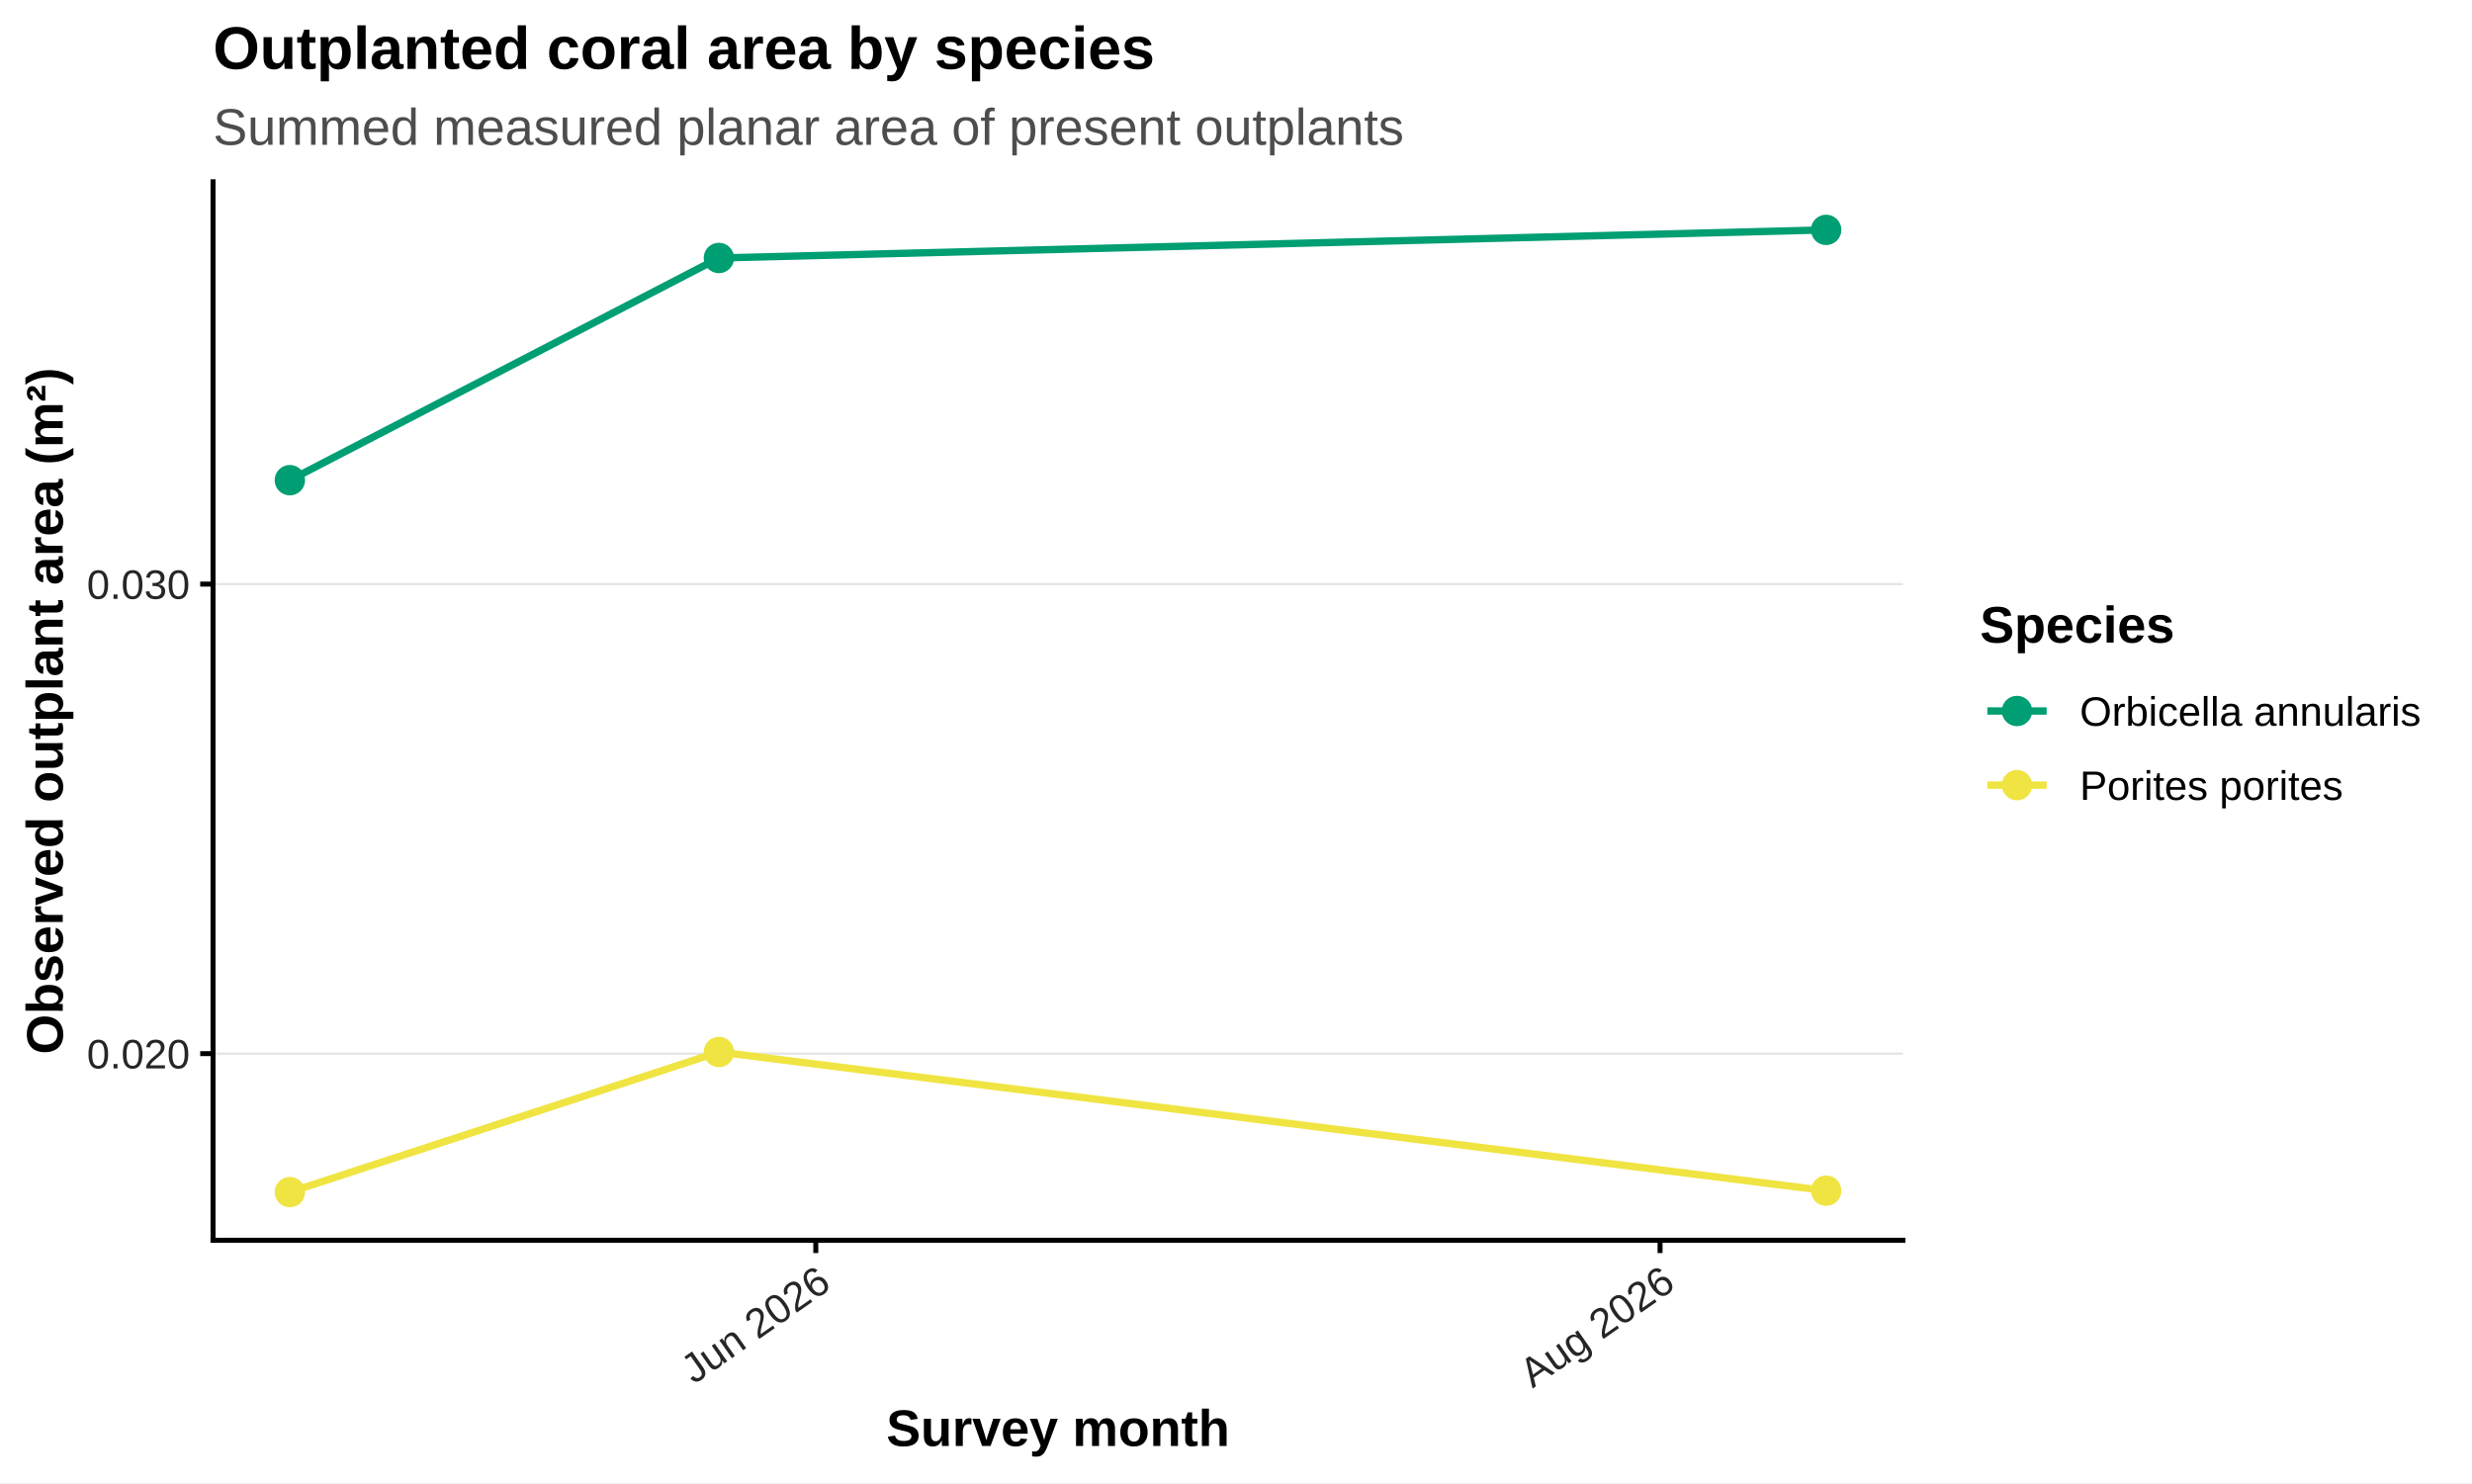
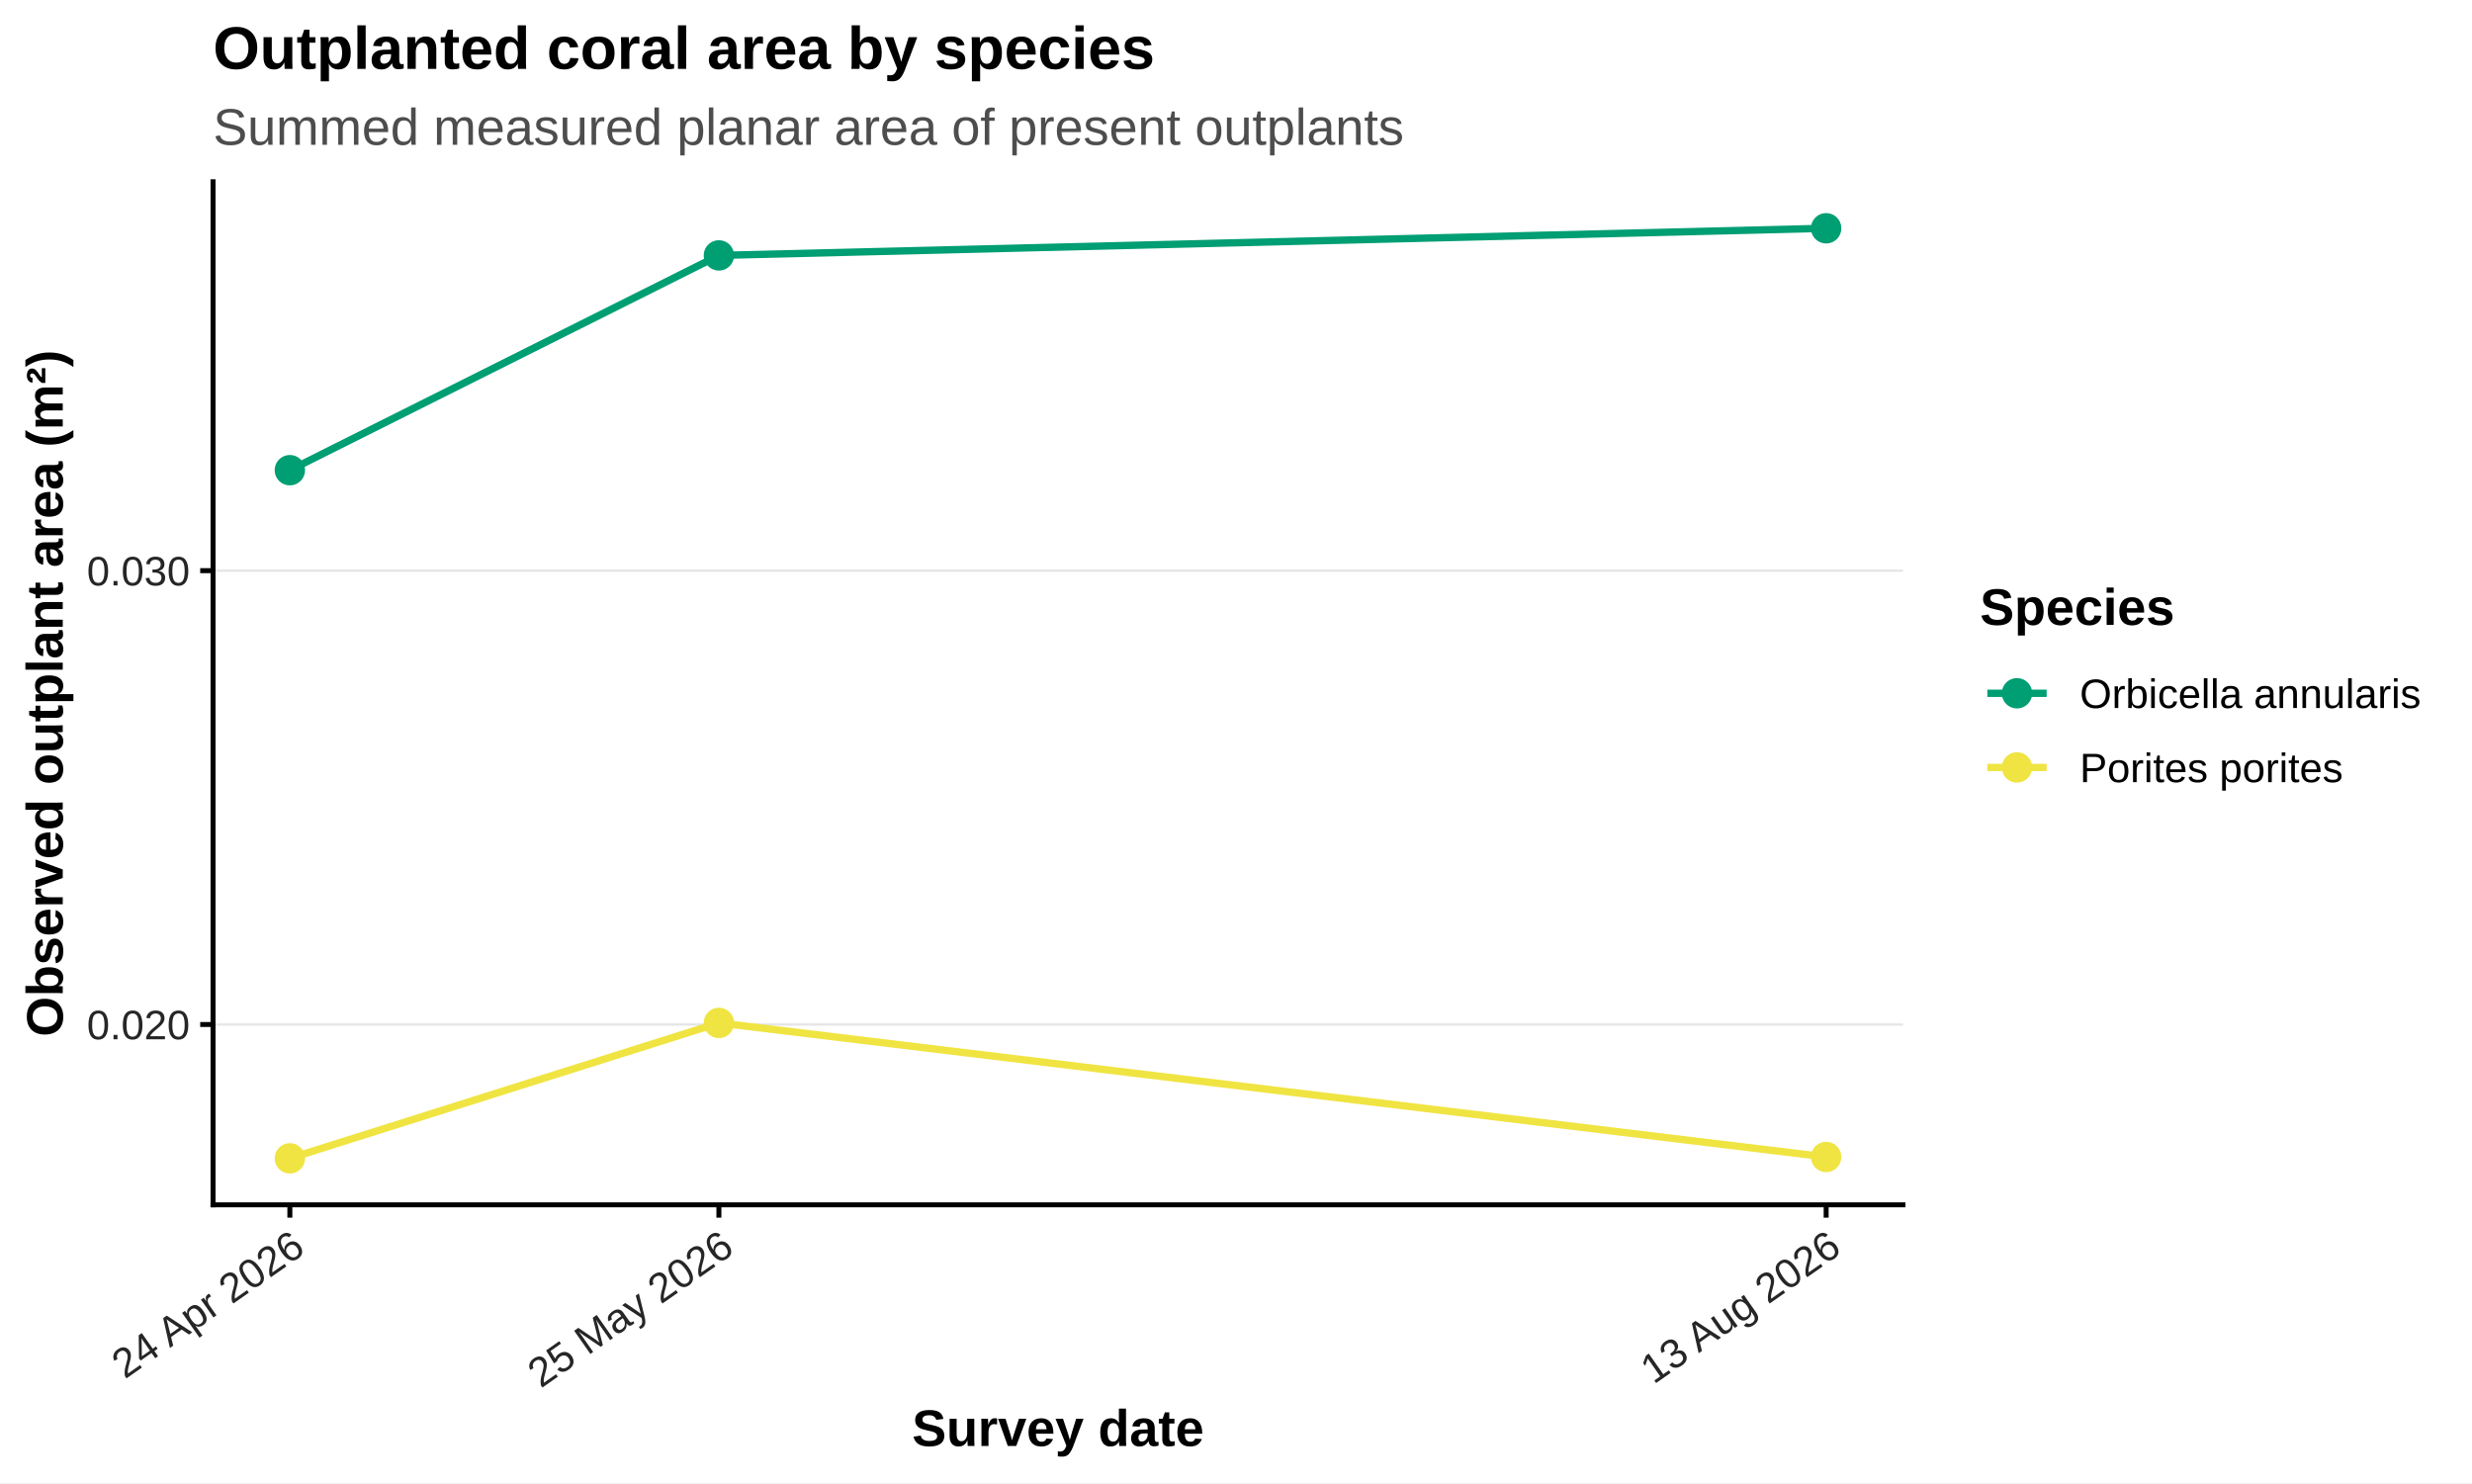
<svg xmlns="http://www.w3.org/2000/svg" class="svglite" width="576.00pt" height="345.60pt" viewBox="0 0 576.00 345.60">
  <defs>
    <style type="text/css">
    .svglite line, .svglite polyline, .svglite polygon, .svglite path, .svglite rect, .svglite circle {
      fill: none;
      stroke: #000000;
      stroke-linecap: round;
      stroke-linejoin: round;
      stroke-miterlimit: 10.00;
    }
    .svglite text {
      white-space: pre;
    }
  </style>
  </defs>
  <rect width="100%" height="100%" style="stroke: none; fill: #FFFFFF;" />
  <defs>
    <clipPath id="cpMC4wMHw1NzYuMDB8MC4wMHwzNDUuNjA=">
      <rect x="0.00" y="0.00" width="576.00" height="345.60" />
    </clipPath>
  </defs>
  <g clip-path="url(#cpMC4wMHw1NzYuMDB8MC4wMHwzNDUuNjA=)">
-     <rect x="0.00" y="0.00" width="576.00" height="345.60" style="stroke-width: 1.16; stroke: #FFFFFF; fill: #FFFFFF;" />
+     <rect x="0.00" y="0" width="576.00" height="345.60" style="stroke-width: 1.16; stroke: #FFFFFF; fill: #FFFFFF;" />
  </g>
  <defs>
-     <clipPath id="cpNDkuNjR8NDQzLjQxfDQyLjM2fDI4OS4wMw==">
-       <rect x="49.64" y="42.36" width="393.77" height="246.66" />
+     <clipPath id="cpNDkuNjR8NDQzLjQxfDQyLjM2fDI4MC43Nw==">
+       <rect x="49.64" y="42.36" width="393.77" height="238.41" />
    </clipPath>
  </defs>
-   <g clip-path="url(#cpNDkuNjR8NDQzLjQxfDQyLjM2fDI4OS4wMw==)">
-     <rect x="49.64" y="42.36" width="393.77" height="246.66" style="stroke-width: 1.16; stroke: none; fill: #FFFFFF;" />
-     <polyline points="49.64,245.54 443.41,245.54 " style="stroke-width: 0.53; stroke: #E5E5E5; stroke-linecap: butt;" />
-     <polyline points="49.64,136.12 443.41,136.12 " style="stroke-width: 0.53; stroke: #E5E5E5; stroke-linecap: butt;" />
-     <polyline points="67.54,111.90 167.51,60.12 425.51,53.57 " style="stroke-width: 1.71; stroke: #009E73; stroke-linecap: butt;" />
-     <polyline points="67.54,277.81 167.51,245.16 425.51,277.48 " style="stroke-width: 1.71; stroke: #F0E442; stroke-linecap: butt;" />
-     <circle cx="67.54" cy="111.90" r="3.16" style="stroke-width: 0.77; stroke: #009E73; fill: #009E73;" />
-     <circle cx="67.54" cy="277.81" r="3.16" style="stroke-width: 0.77; stroke: #F0E442; fill: #F0E442;" />
-     <circle cx="167.51" cy="60.12" r="3.16" style="stroke-width: 0.77; stroke: #009E73; fill: #009E73;" />
-     <circle cx="167.51" cy="245.16" r="3.16" style="stroke-width: 0.77; stroke: #F0E442; fill: #F0E442;" />
-     <circle cx="425.51" cy="53.57" r="3.16" style="stroke-width: 0.77; stroke: #009E73; fill: #009E73;" />
-     <circle cx="425.51" cy="277.48" r="3.16" style="stroke-width: 0.77; stroke: #F0E442; fill: #F0E442;" />
+   <g clip-path="url(#cpNDkuNjR8NDQzLjQxfDQyLjM2fDI4MC43Nw==)">
+     <rect x="49.64" y="42.36" width="393.77" height="238.41" style="stroke-width: 1.16; stroke: none; fill: #FFFFFF;" />
+     <polyline points="49.64,238.75 443.41,238.75 " style="stroke-width: 0.53; stroke: #E5E5E5; stroke-linecap: butt;" />
+     <polyline points="49.64,132.99 443.41,132.99 " style="stroke-width: 0.53; stroke: #E5E5E5; stroke-linecap: butt;" />
+     <polyline points="67.54,109.57 167.51,59.52 425.51,53.20 " style="stroke-width: 1.71; stroke: #009E73; stroke-linecap: butt;" />
+     <polyline points="67.54,269.94 167.51,238.38 425.51,269.62 " style="stroke-width: 1.71; stroke: #F0E442; stroke-linecap: butt;" />
+     <circle cx="67.54" cy="109.57" r="3.16" style="stroke-width: 0.77; stroke: #009E73; fill: #009E73;" />
+     <circle cx="67.54" cy="269.94" r="3.16" style="stroke-width: 0.77; stroke: #F0E442; fill: #F0E442;" />
+     <circle cx="167.51" cy="59.52" r="3.16" style="stroke-width: 0.77; stroke: #009E73; fill: #009E73;" />
+     <circle cx="167.51" cy="238.38" r="3.16" style="stroke-width: 0.77; stroke: #F0E442; fill: #F0E442;" />
+     <circle cx="425.51" cy="53.20" r="3.16" style="stroke-width: 0.77; stroke: #009E73; fill: #009E73;" />
+     <circle cx="425.51" cy="269.62" r="3.16" style="stroke-width: 0.77; stroke: #F0E442; fill: #F0E442;" />
  </g>
  <g clip-path="url(#cpMC4wMHw1NzYuMDB8MC4wMHwzNDUuNjA=)">
-     <polyline points="49.64,289.03 49.64,42.36 " style="stroke-width: 1.16; stroke-linecap: square;" />
-     <text x="44.26" y="248.98" text-anchor="end" style="font-size: 9.60px;fill: #262626; font-family: &quot;Arial&quot;;" textLength="24.00px" lengthAdjust="spacingAndGlyphs">0.020</text>
-     <text x="44.26" y="139.56" text-anchor="end" style="font-size: 9.60px;fill: #262626; font-family: &quot;Arial&quot;;" textLength="24.00px" lengthAdjust="spacingAndGlyphs">0.030</text>
-     <polyline points="46.65,245.54 49.64,245.54 " style="stroke-width: 1.16; stroke-linecap: butt;" />
-     <polyline points="46.65,136.12 49.64,136.12 " style="stroke-width: 1.16; stroke-linecap: butt;" />
-     <polyline points="49.64,289.03 443.41,289.03 " style="stroke-width: 1.16; stroke-linecap: square;" />
-     <polyline points="190.09,292.01 190.09,289.03 " style="stroke-width: 1.16; stroke-linecap: butt;" />
-     <polyline points="386.81,292.01 386.81,289.03 " style="stroke-width: 1.16; stroke-linecap: butt;" />
-     <text transform="translate(194.04,300.04) rotate(-35)" text-anchor="end" style="font-size: 9.60px;fill: #262626; font-family: &quot;Arial&quot;;" textLength="39.47px" lengthAdjust="spacingAndGlyphs">Jun 2026</text>
-     <text transform="translate(390.76,300.04) rotate(-35)" text-anchor="end" style="font-size: 9.60px;fill: #262626; font-family: &quot;Arial&quot;;" textLength="41.08px" lengthAdjust="spacingAndGlyphs">Aug 2026</text>
-     <text x="246.53" y="336.97" text-anchor="middle" style="font-size: 12.00px; font-weight: bold; font-family: &quot;Arial&quot;;" textLength="80.02px" lengthAdjust="spacingAndGlyphs">Survey month</text>
-     <text transform="translate(14.62,165.69) rotate(-90)" text-anchor="middle" style="font-size: 12.00px; font-weight: bold; font-family: &quot;Arial&quot;;" textLength="160.04px" lengthAdjust="spacingAndGlyphs">Observed outplant area (m²)</text>
-     <rect x="455.36" y="133.80" width="114.66" height="63.78" style="stroke-width: 1.16; stroke: none; fill: #FFFFFF;" />
-     <text x="461.34" y="149.75" style="font-size: 12.00px; font-weight: bold; font-family: &quot;Arial&quot;;" textLength="45.37px" lengthAdjust="spacingAndGlyphs">Species</text>
-     <rect x="461.34" y="157.05" width="17.28" height="17.28" style="stroke-width: 1.16; stroke: none; fill: #FFFFFF;" />
-     <line x1="463.07" y1="165.69" x2="476.89" y2="165.69" style="stroke-width: 1.71; stroke: #009E73; stroke-linecap: butt;" />
-     <circle cx="469.98" cy="165.69" r="3.16" style="stroke-width: 0.77; stroke: #009E73; fill: #009E73;" />
-     <rect x="461.34" y="174.33" width="17.28" height="17.28" style="stroke-width: 1.16; stroke: none; fill: #FFFFFF;" />
-     <line x1="463.07" y1="182.97" x2="476.89" y2="182.97" style="stroke-width: 1.71; stroke: #F0E442; stroke-linecap: butt;" />
-     <circle cx="469.98" cy="182.97" r="3.16" style="stroke-width: 0.77; stroke: #F0E442; fill: #F0E442;" />
-     <text x="484.60" y="169.13" style="font-size: 9.60px; font-family: &quot;Arial&quot;;" textLength="79.44px" lengthAdjust="spacingAndGlyphs">Orbicella annularis</text>
-     <text x="484.60" y="186.41" style="font-size: 9.60px; font-family: &quot;Arial&quot;;" textLength="61.32px" lengthAdjust="spacingAndGlyphs">Porites porites</text>
+     <polyline points="49.64,280.77 49.64,42.36 " style="stroke-width: 1.16; stroke-linecap: square;" />
+     <text x="44.26" y="242.19" text-anchor="end" style="font-size: 9.60px;fill: #262626; font-family: &quot;Arial&quot;;" textLength="24.00px" lengthAdjust="spacingAndGlyphs">0.020</text>
+     <text x="44.26" y="136.43" text-anchor="end" style="font-size: 9.60px;fill: #262626; font-family: &quot;Arial&quot;;" textLength="24.00px" lengthAdjust="spacingAndGlyphs">0.030</text>
+     <polyline points="46.65,238.75 49.64,238.75 " style="stroke-width: 1.16; stroke-linecap: butt;" />
+     <polyline points="46.65,132.99 49.64,132.99 " style="stroke-width: 1.16; stroke-linecap: butt;" />
+     <polyline points="49.64,280.77 443.41,280.77 " style="stroke-width: 1.16; stroke-linecap: square;" />
+     <polyline points="67.54,283.76 67.54,280.77 " style="stroke-width: 1.16; stroke-linecap: butt;" />
+     <polyline points="167.51,283.76 167.51,280.77 " style="stroke-width: 1.16; stroke-linecap: butt;" />
+     <polyline points="425.51,283.76 425.51,280.77 " style="stroke-width: 1.16; stroke-linecap: butt;" />
+     <text transform="translate(71.49,291.79) rotate(-35)" text-anchor="end" style="font-size: 9.60px;fill: #262626; font-family: &quot;Arial&quot;;" textLength="52.27px" lengthAdjust="spacingAndGlyphs">24 Apr 2026</text>
+     <text transform="translate(171.46,291.79) rotate(-35)" text-anchor="end" style="font-size: 9.60px;fill: #262626; font-family: &quot;Arial&quot;;" textLength="55.46px" lengthAdjust="spacingAndGlyphs">25 May 2026</text>
+     <text transform="translate(429.46,291.79) rotate(-35)" text-anchor="end" style="font-size: 9.60px;fill: #262626; font-family: &quot;Arial&quot;;" textLength="54.41px" lengthAdjust="spacingAndGlyphs">13 Aug 2026</text>
+     <text x="246.53" y="336.97" text-anchor="middle" style="font-size: 12.00px; font-weight: bold; font-family: &quot;Arial&quot;;" textLength="68.04px" lengthAdjust="spacingAndGlyphs">Survey date</text>
+     <text transform="translate(14.62,161.57) rotate(-90)" text-anchor="middle" style="font-size: 12.00px; font-weight: bold; font-family: &quot;Arial&quot;;" textLength="160.04px" lengthAdjust="spacingAndGlyphs">Observed outplant area (m²)</text>
+     <rect x="455.36" y="129.68" width="114.66" height="63.78" style="stroke-width: 1.16; stroke: none; fill: #FFFFFF;" />
+     <text x="461.34" y="145.62" style="font-size: 12.00px; font-weight: bold; font-family: &quot;Arial&quot;;" textLength="45.37px" lengthAdjust="spacingAndGlyphs">Species</text>
+     <rect x="461.34" y="152.92" width="17.28" height="17.28" style="stroke-width: 1.16; stroke: none; fill: #FFFFFF;" />
+     <line x1="463.07" y1="161.56" x2="476.89" y2="161.56" style="stroke-width: 1.71; stroke: #009E73; stroke-linecap: butt;" />
+     <circle cx="469.98" cy="161.56" r="3.16" style="stroke-width: 0.77; stroke: #009E73; fill: #009E73;" />
+     <rect x="461.34" y="170.20" width="17.28" height="17.28" style="stroke-width: 1.16; stroke: none; fill: #FFFFFF;" />
+     <line x1="463.07" y1="178.84" x2="476.89" y2="178.84" style="stroke-width: 1.71; stroke: #F0E442; stroke-linecap: butt;" />
+     <circle cx="469.98" cy="178.84" r="3.16" style="stroke-width: 0.77; stroke: #F0E442; fill: #F0E442;" />
+     <text x="484.60" y="165.00" style="font-size: 9.60px; font-family: &quot;Arial&quot;;" textLength="79.44px" lengthAdjust="spacingAndGlyphs">Orbicella annularis</text>
+     <text x="484.60" y="182.28" style="font-size: 9.60px; font-family: &quot;Arial&quot;;" textLength="61.32px" lengthAdjust="spacingAndGlyphs">Porites porites</text>
    <text x="49.64" y="33.74" style="font-size: 12.00px;fill: #4D4D4D; font-family: &quot;Arial&quot;;" textLength="277.49px" lengthAdjust="spacingAndGlyphs">Summed measured planar area of present outplants</text>
    <text x="49.64" y="16.05" style="font-size: 14.00px; font-weight: bold; font-family: &quot;Arial&quot;;" textLength="219.33px" lengthAdjust="spacingAndGlyphs">Outplanted coral area by species</text>
  </g>
</svg>
